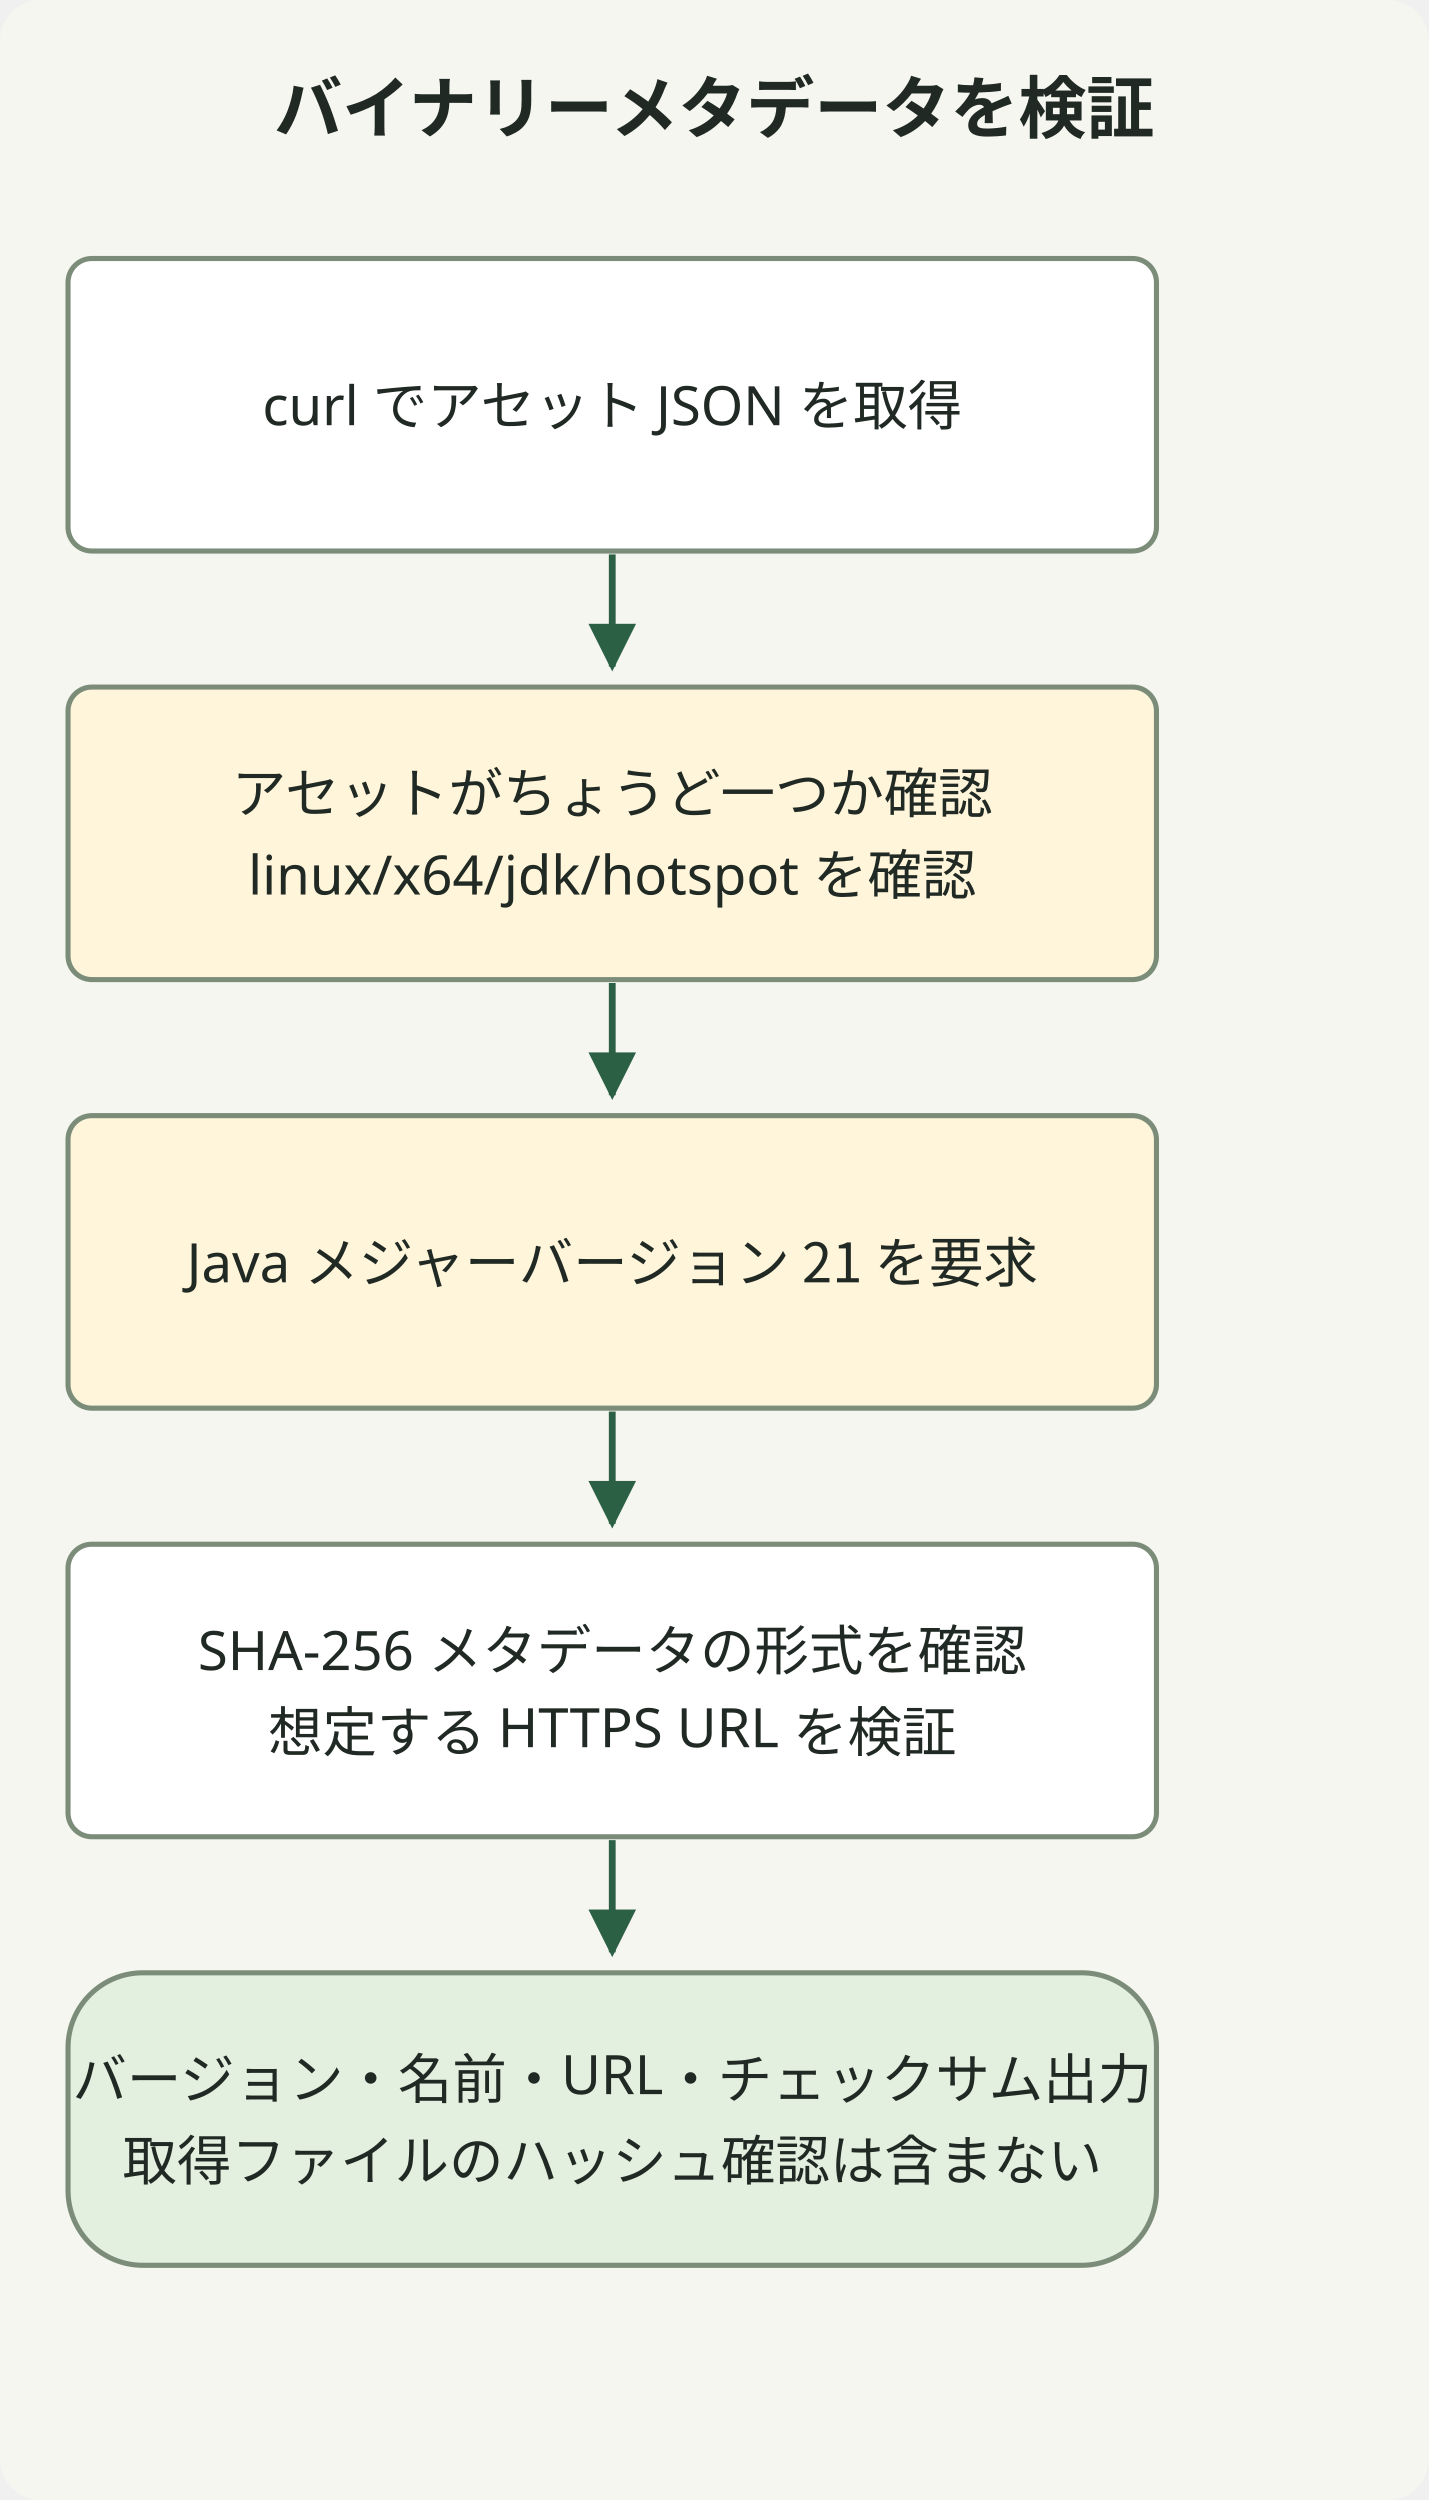
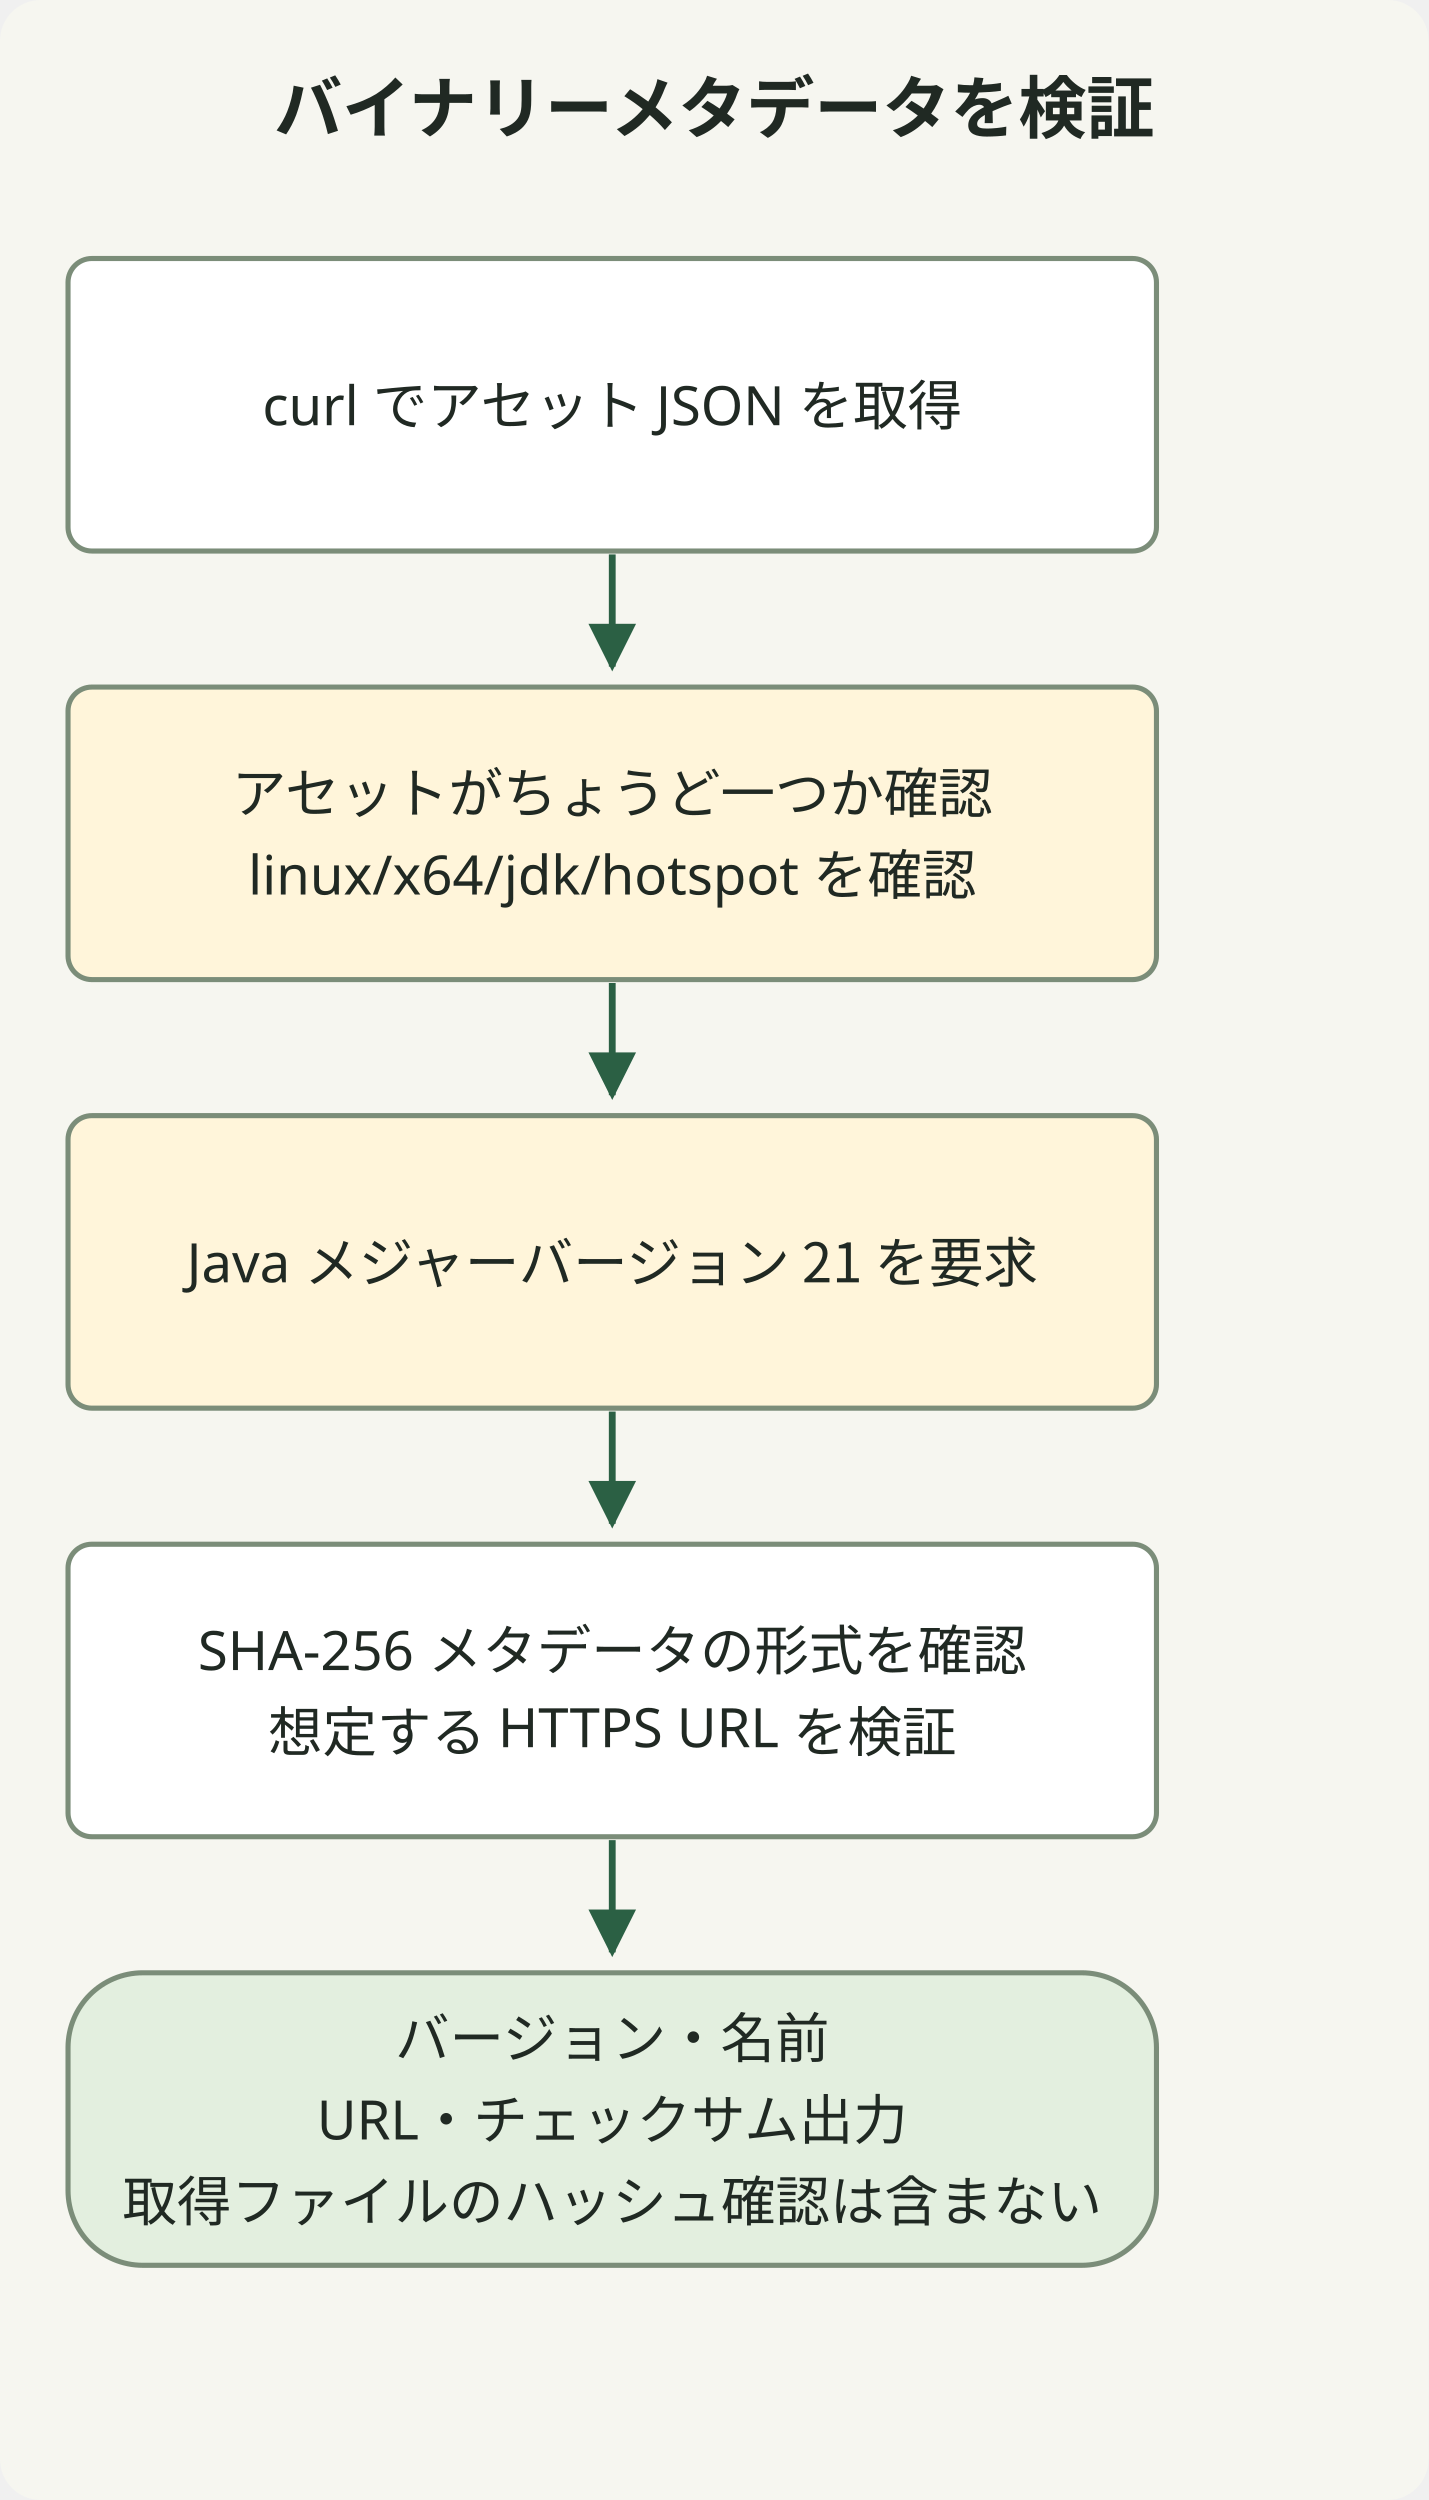
<svg xmlns="http://www.w3.org/2000/svg" viewBox="0 0 420 735" width="420" height="735" role="img" aria-labelledby="title description" xml:lang="ja">
  <defs>
    <marker id="arrow" viewBox="0 0 10 10" refX="9" refY="5" markerWidth="7" markerHeight="7" orient="auto-start-reverse">
      <path d="M 0 0 L 10 5 L 0 10 z" fill="#2b6044" />
    </marker>
  </defs>
  <rect width="100%" height="100%" rx="12" fill="#f6f6f0" />
  <g font-family="system-ui,sans-serif" fill="#202923">
    <text x="210" y="39" text-anchor="middle" font-size="20" font-weight="650">バイナリーメタデータを検証</text>
    <rect x="20" y="76" width="320" height="86" rx="7" fill="#ffffff" stroke="#7b8d79" stroke-width="1.5" />
    <text x="180" y="125" text-anchor="middle" font-size="16">curl でアセット JSON を取得</text>
    <path d="M 180 163 V 196" fill="none" stroke="#2b6044" stroke-width="2" marker-end="url(#arrow)" />
    <rect x="20" y="202" width="320" height="86" rx="7" fill="#fff5da" stroke="#7b8d79" stroke-width="1.5" />
    <text x="180" y="239" text-anchor="middle" font-size="16">アセットがちょうど一つか確認</text>
    <text x="180" y="263" text-anchor="middle" font-size="16">linux/x64/jdk/hotspot を確認</text>
    <path d="M 180 289 V 322" fill="none" stroke="#2b6044" stroke-width="2" marker-end="url(#arrow)" />
    <rect x="20" y="328" width="320" height="86" rx="7" fill="#fff5da" stroke="#7b8d79" stroke-width="1.5" />
    <text x="180" y="377" text-anchor="middle" font-size="16">Java メジャーバージョン 21 を要求</text>
    <path d="M 180 415 V 448" fill="none" stroke="#2b6044" stroke-width="2" marker-end="url(#arrow)" />
    <rect x="20" y="454" width="320" height="86" rx="7" fill="#ffffff" stroke="#7b8d79" stroke-width="1.5" />
    <text x="180" y="491" text-anchor="middle" font-size="16">SHA-256 メタデータの形式を確認</text>
    <text x="180" y="515" text-anchor="middle" font-size="16">想定する HTTPS URL を検証</text>
    <path d="M 180 541 V 574" fill="none" stroke="#2b6044" stroke-width="2" marker-end="url(#arrow)" />
    <rect x="20" y="580" width="320" height="86" rx="22" fill="#e3efdf" stroke="#7b8d79" stroke-width="1.5" />
-     <text x="180" y="617" text-anchor="middle" font-size="16">バージョン・名前・URL・チェックサム出力</text>
-     <text x="180" y="641" text-anchor="middle" font-size="16">取得ファイルのハッシュ確認は含まない</text>
+     <text x="180" y="605" text-anchor="middle" font-size="16">バージョン・名前</text>
+     <text x="180" y="629" text-anchor="middle" font-size="16">URL・チェックサム出力</text>
+     <text x="180" y="653" text-anchor="middle" font-size="16">取得ファイルのハッシュ確認は含まない</text>
  </g>
</svg>
